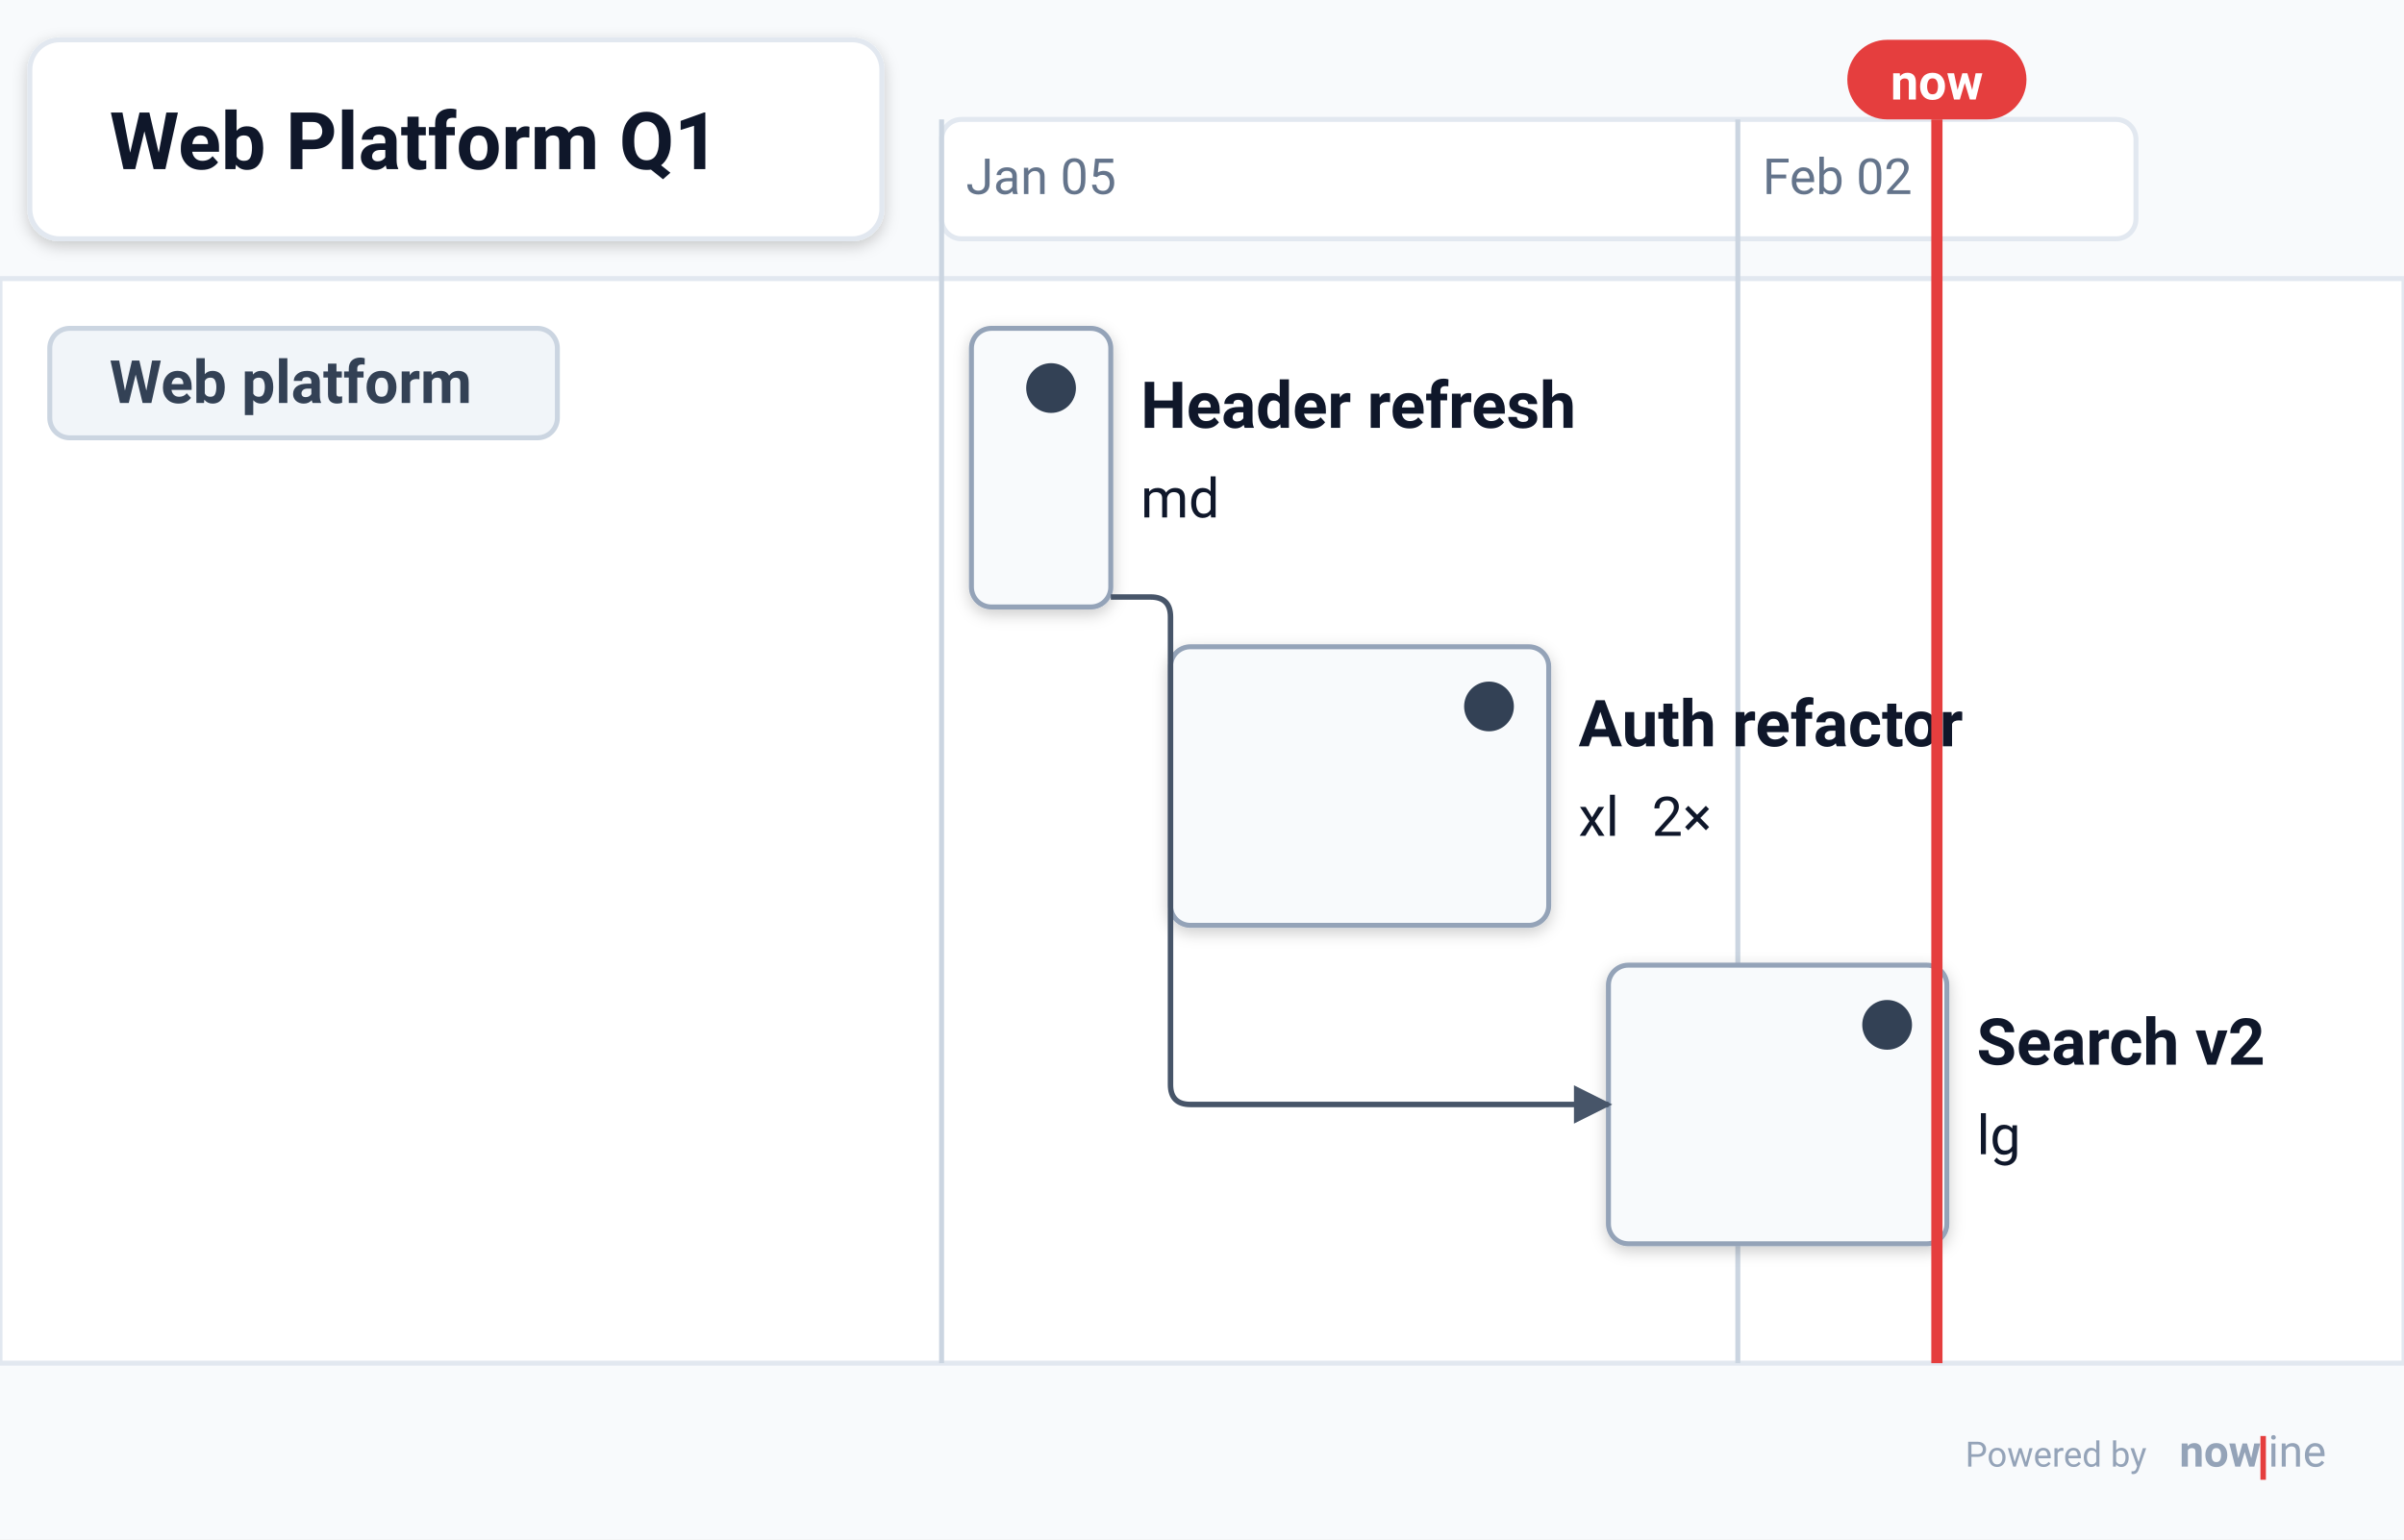
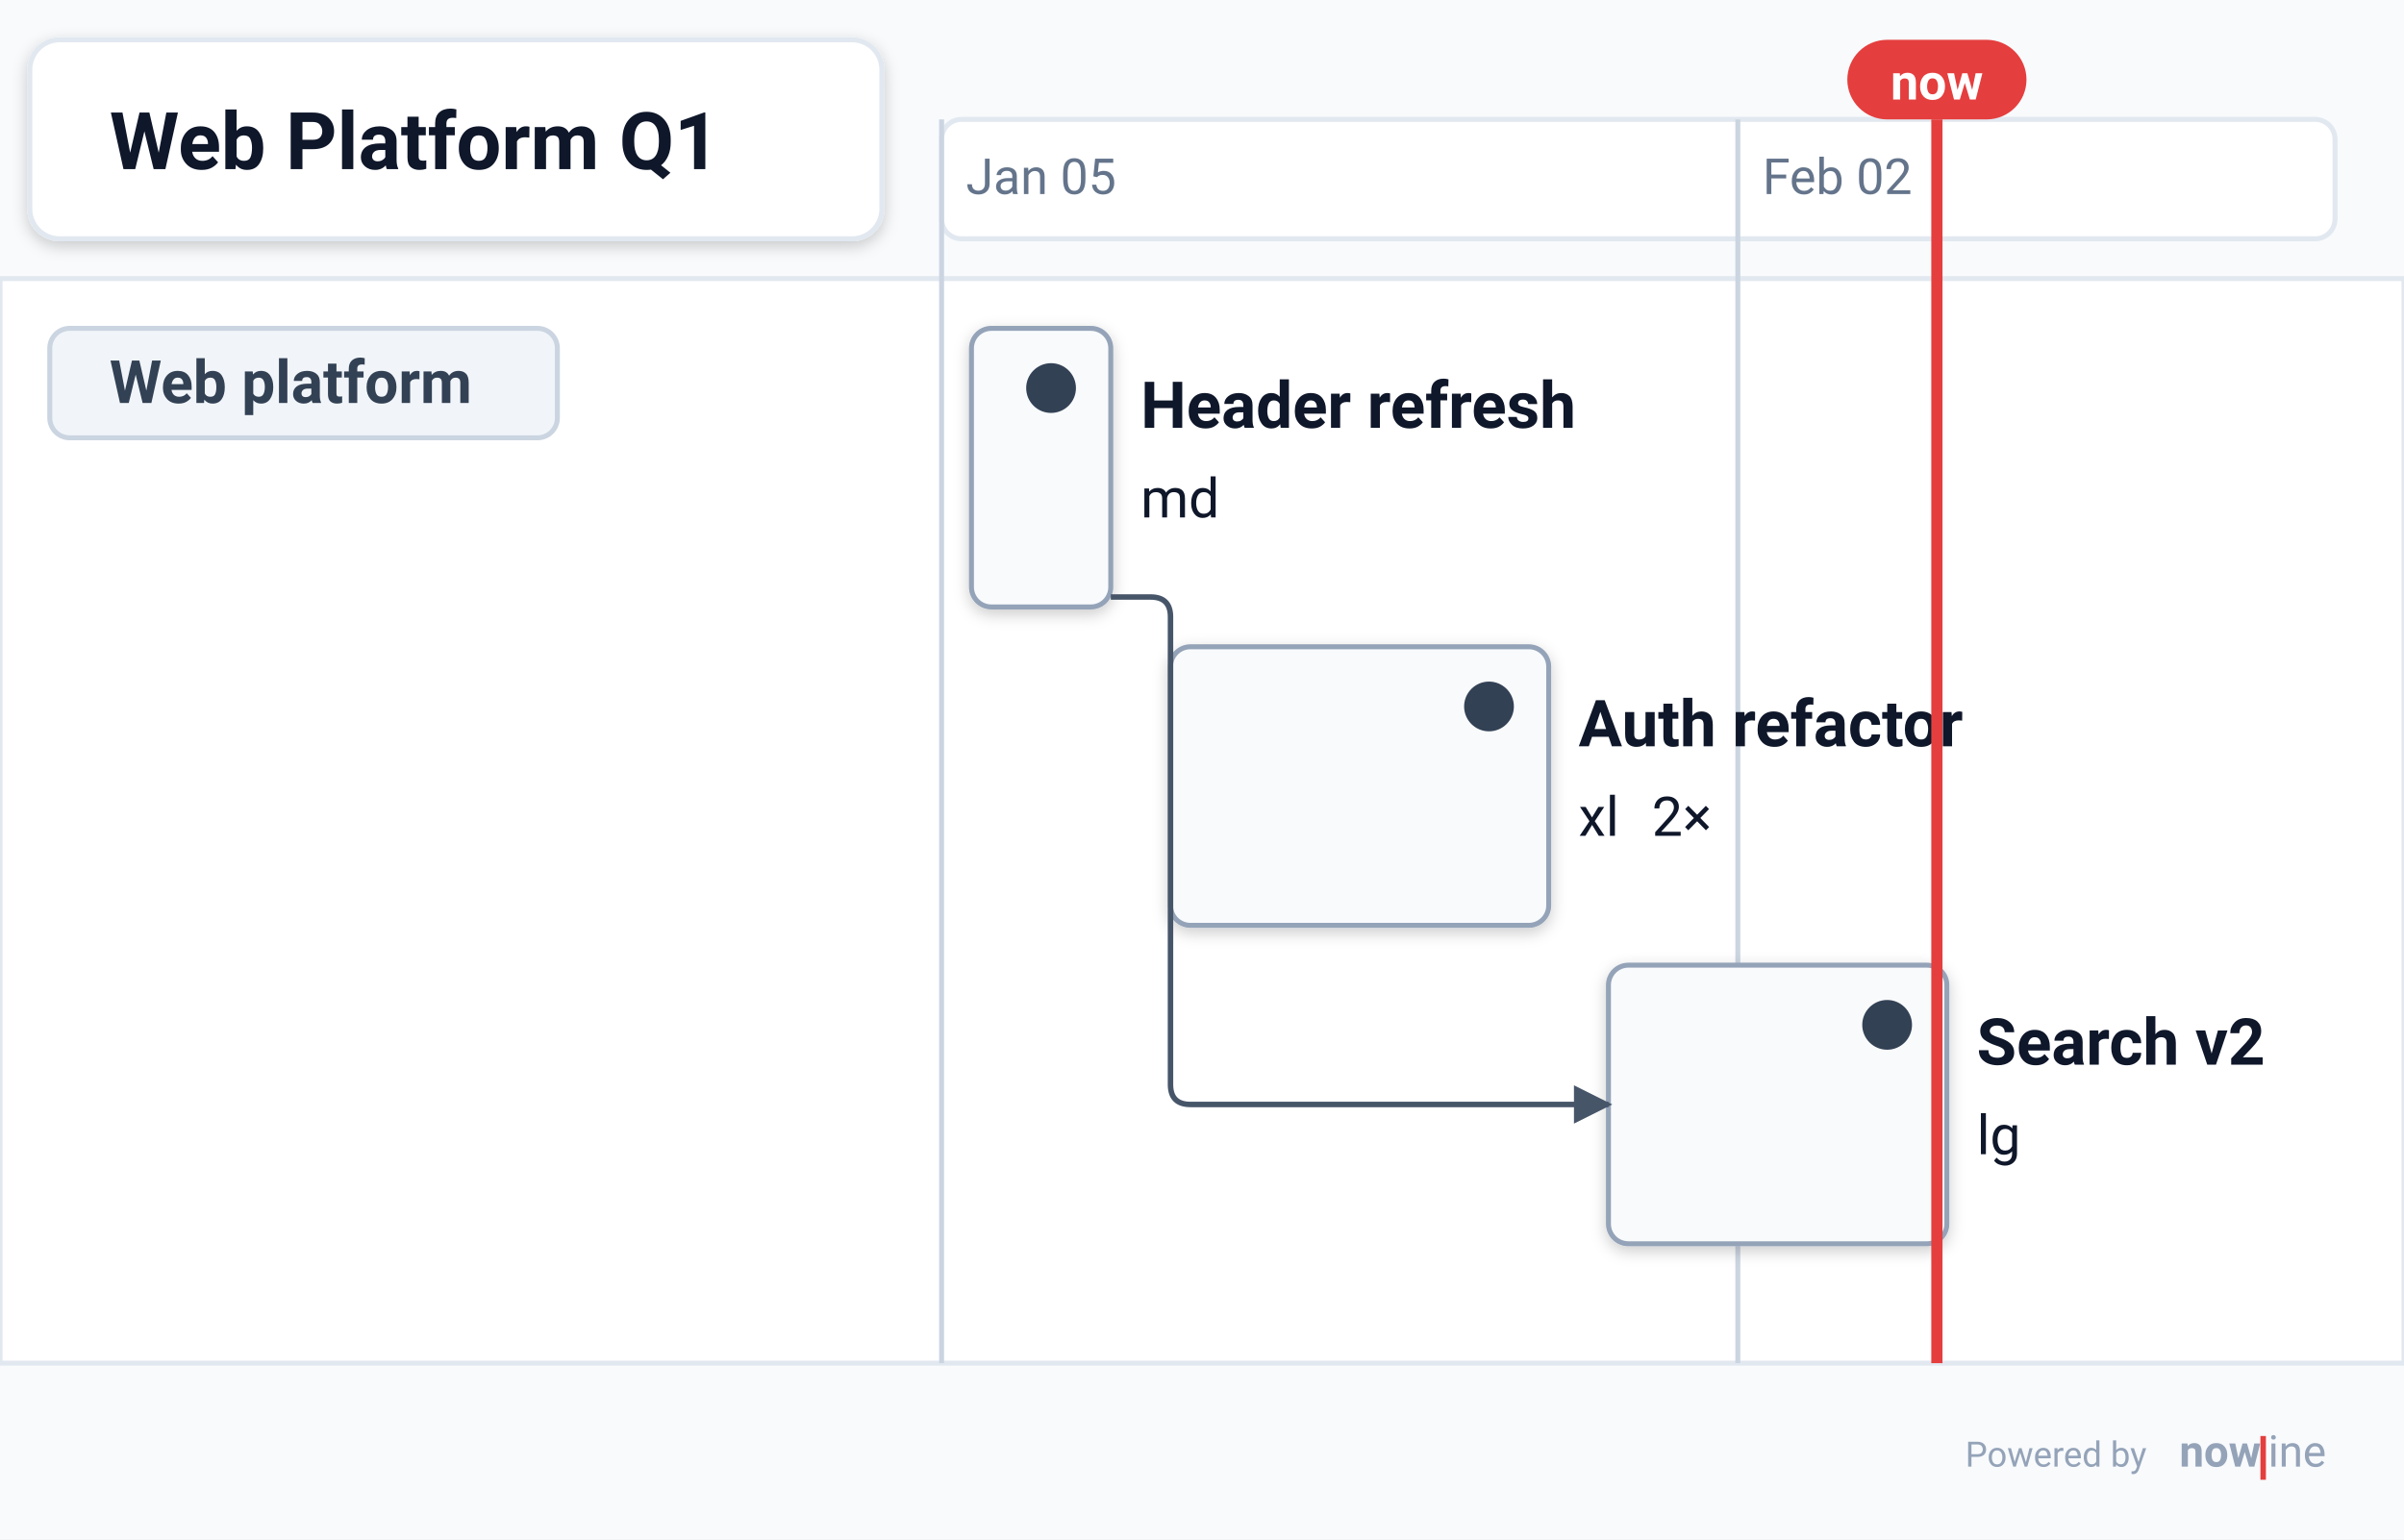
<svg xmlns="http://www.w3.org/2000/svg" data-generator="nowline" data-theme="light" height="309.44" viewBox="0 0 483.06 309.44" width="483.06">
  <defs>
    <filter height="200%" id="nl-0-root-shadow-subtle" width="200%" x="-50%" y="-50%">
      <feGaussianBlur in="SourceAlpha" stdDeviation="1.5" />
      <feOffset dx="0" dy="1" result="offsetblur" />
      <feComponentTransfer>
        <feFuncA type="linear" slope="0.2" />
      </feComponentTransfer>
      <feMerge>
        <feMergeNode />
        <feMergeNode in="SourceGraphic" />
      </feMerge>
    </filter>
    <filter height="200%" id="nl-0-root-shadow-soft" width="200%" x="-50%" y="-50%">
      <feGaussianBlur in="SourceAlpha" stdDeviation="5" />
      <feOffset dx="0" dy="3" result="offsetblur" />
      <feComponentTransfer>
        <feFuncA type="linear" slope="0.3" />
      </feComponentTransfer>
      <feMerge>
        <feMergeNode />
        <feMergeNode in="SourceGraphic" />
      </feMerge>
    </filter>
    <filter height="200%" id="nl-0-root-shadow-hard" width="200%" x="-50%" y="-50%">
      <feGaussianBlur in="SourceAlpha" stdDeviation="0" />
      <feOffset dx="2" dy="2" result="offsetblur" />
      <feComponentTransfer>
        <feFuncA type="linear" slope="0.45" />
      </feComponentTransfer>
      <feMerge>
        <feMergeNode />
        <feMergeNode in="SourceGraphic" />
      </feMerge>
    </filter>
    <marker id="nl-0-root-arrow" viewBox="0 0 10 10" refX="9" refY="5" markerWidth="7" markerHeight="7" orient="auto">
      <path d="M 0 0 L 10 5 L 0 10 z" fill="#475569" />
    </marker>
    <marker id="nl-0-root-arrow-light" viewBox="0 0 10 10" refX="9" refY="5" markerWidth="7" markerHeight="7" orient="auto">
      <path d="M 0 0 L 10 5 L 0 10 z" fill="#94a3b8" />
    </marker>
    <marker id="nl-0-root-arrow-dark" viewBox="0 0 10 10" refX="9" refY="5" markerWidth="7" markerHeight="7" orient="auto">
      <path d="M 0 0 L 10 5 L 0 10 z" fill="#0f172a" />
    </marker>
  </defs>
  <rect fill="#f8fafc" height="309.44" width="483.06" x="0" y="0" />
  <g data-layer="timeline">
-     <rect fill="#ffffff" height="24" rx="4" ry="4" stroke="#e2e8f0" stroke-width="1" width="240" x="189.2" y="24" />
+     <rect fill="#ffffff" height="24" rx="4" ry="4" stroke="#e2e8f0" stroke-width="1" width="280" x="189.2" y="24" />
    <text fill="#64748b" font-family="system-ui, -apple-system, &quot;Segoe UI&quot;, Roboto, sans-serif" font-size="10" text-anchor="middle" x="209.2" y="39">Jan 05</text>
    <text fill="#64748b" font-family="system-ui, -apple-system, &quot;Segoe UI&quot;, Roboto, sans-serif" font-size="10" text-anchor="middle" x="369.2" y="39">Feb 02</text>
  </g>
  <g data-id="web" data-layer="swimlane-bg">
    <rect fill="#ffffff" height="218" stroke="#e2e8f0" stroke-width="1" width="483.06" x="0" y="56" />
  </g>
  <g data-layer="grid">
    <line stroke="#cbd5e1" stroke-width="1" x1="189.2" x2="189.2" y1="24" y2="274" />
    <line stroke="#cbd5e1" stroke-width="1" x1="349.2" x2="349.2" y1="24" y2="274" />
  </g>
  <g data-id="web" data-layer="swimlane">
    <rect fill="#f1f5f9" height="22" rx="4" ry="4" stroke="#cbd5e1" stroke-width="1" width="102" x="10" y="66" />
    <text fill="#334155" font-family="system-ui, -apple-system, &quot;Segoe UI&quot;, Roboto, sans-serif" font-size="12" font-weight="600" x="22" y="81">Web platform</text>
    <g data-id="header-refresh" data-layer="item">
      <rect fill="#f8fafc" filter="url(#nl-0-root-shadow-subtle)" height="56" rx="4" ry="4" stroke="#94a3b8" stroke-width="1" width="28" x="195.2" y="66" />
      <circle cx="211.2" cy="78" fill="#334155" r="5" />
      <text fill="#0f172a" font-family="system-ui, -apple-system, &quot;Segoe UI&quot;, Roboto, sans-serif" font-size="13" font-weight="600" x="229.2" y="86">Header refresh</text>
      <text fill="#0f172a" font-family="system-ui, -apple-system, &quot;Segoe UI&quot;, Roboto, sans-serif" font-size="11" x="229.2" y="104">md</text>
    </g>
    <g data-id="auth-refactor" data-layer="item">
      <rect fill="#f8fafc" filter="url(#nl-0-root-shadow-subtle)" height="56" rx="4" ry="4" stroke="#94a3b8" stroke-width="1" width="76" x="235.2" y="130" />
      <circle cx="299.2" cy="142" fill="#334155" r="5" />
      <text fill="#0f172a" font-family="system-ui, -apple-system, &quot;Segoe UI&quot;, Roboto, sans-serif" font-size="13" font-weight="600" x="317.2" y="150">Auth refactor</text>
      <text x="317.2" y="168" font-family="system-ui, -apple-system, &quot;Segoe UI&quot;, Roboto, sans-serif" font-size="11" fill="#0f172a">xl<tspan dx="6.6">2×</tspan>
      </text>
    </g>
    <g data-id="search-v2" data-layer="item">
      <rect fill="#f8fafc" filter="url(#nl-0-root-shadow-subtle)" height="56" rx="4" ry="4" stroke="#94a3b8" stroke-width="1" width="68" x="323.2" y="194" />
      <circle cx="379.2" cy="206" fill="#334155" r="5" />
      <text fill="#0f172a" font-family="system-ui, -apple-system, &quot;Segoe UI&quot;, Roboto, sans-serif" font-size="13" font-weight="600" x="397.2" y="214">Search v2</text>
      <text fill="#0f172a" font-family="system-ui, -apple-system, &quot;Segoe UI&quot;, Roboto, sans-serif" font-size="11" x="397.2" y="232">lg</text>
    </g>
  </g>
  <path d="M223.2 120 L231.2 120 Q235.2 120 235.2 124 L235.2 218 Q235.2 222 239.2 222 L323.2 222" fill="none" marker-end="url(#nl-0-root-arrow)" stroke="#475569" stroke-linejoin="round" stroke-width="1.1" />
  <g data-layer="nowline">
    <line stroke="#e53e3e" stroke-width="2.25" x1="389.2" x2="389.2" y1="24" y2="274" />
    <rect fill="#e53e3e" height="16" rx="8" ry="8" width="36" x="371.2" y="8" />
    <text fill="#ffffff" font-family="system-ui, -apple-system, &quot;Segoe UI&quot;, Roboto, sans-serif" font-size="10" font-weight="700" text-anchor="middle" x="389.2" y="20">now</text>
  </g>
  <g data-id="nl-0-root-header" data-layer="header">
    <rect fill="#ffffff" filter="url(#nl-0-root-shadow-subtle)" height="40" rx="6" ry="6" stroke="#e2e8f0" stroke-width="1" width="171.2" x="6" y="8" />
    <text fill="#0f172a" font-family="system-ui, -apple-system, &quot;Segoe UI&quot;, Roboto, sans-serif" font-size="16" font-weight="600" x="22" y="34">Web Platform Q1</text>
  </g>
  <a aria-label="Powered by nowline" href="https://nowline.io" rel="noopener" target="_blank">
    <g data-layer="attribution">
      <g transform="translate(394.9 286) scale(0.22)">
        <text fill="#94a3b8" font-family="system-ui, -apple-system, &quot;Segoe UI&quot;, Roboto, sans-serif" font-size="32" font-weight="400" x="0" y="40">Powered by</text>
        <text fill="#94a3b8" font-family="system-ui, -apple-system, &quot;Segoe UI&quot;, Roboto, sans-serif" font-size="40" font-weight="700" x="195.6" y="40">now</text>
        <rect fill="#e53e3e" height="40" width="5" x="269.6" y="12" />
        <text fill="#94a3b8" font-family="system-ui, -apple-system, &quot;Segoe UI&quot;, Roboto, sans-serif" font-size="40" font-weight="400" x="276.6" y="40">ine</text>
      </g>
    </g>
  </a>
</svg>
